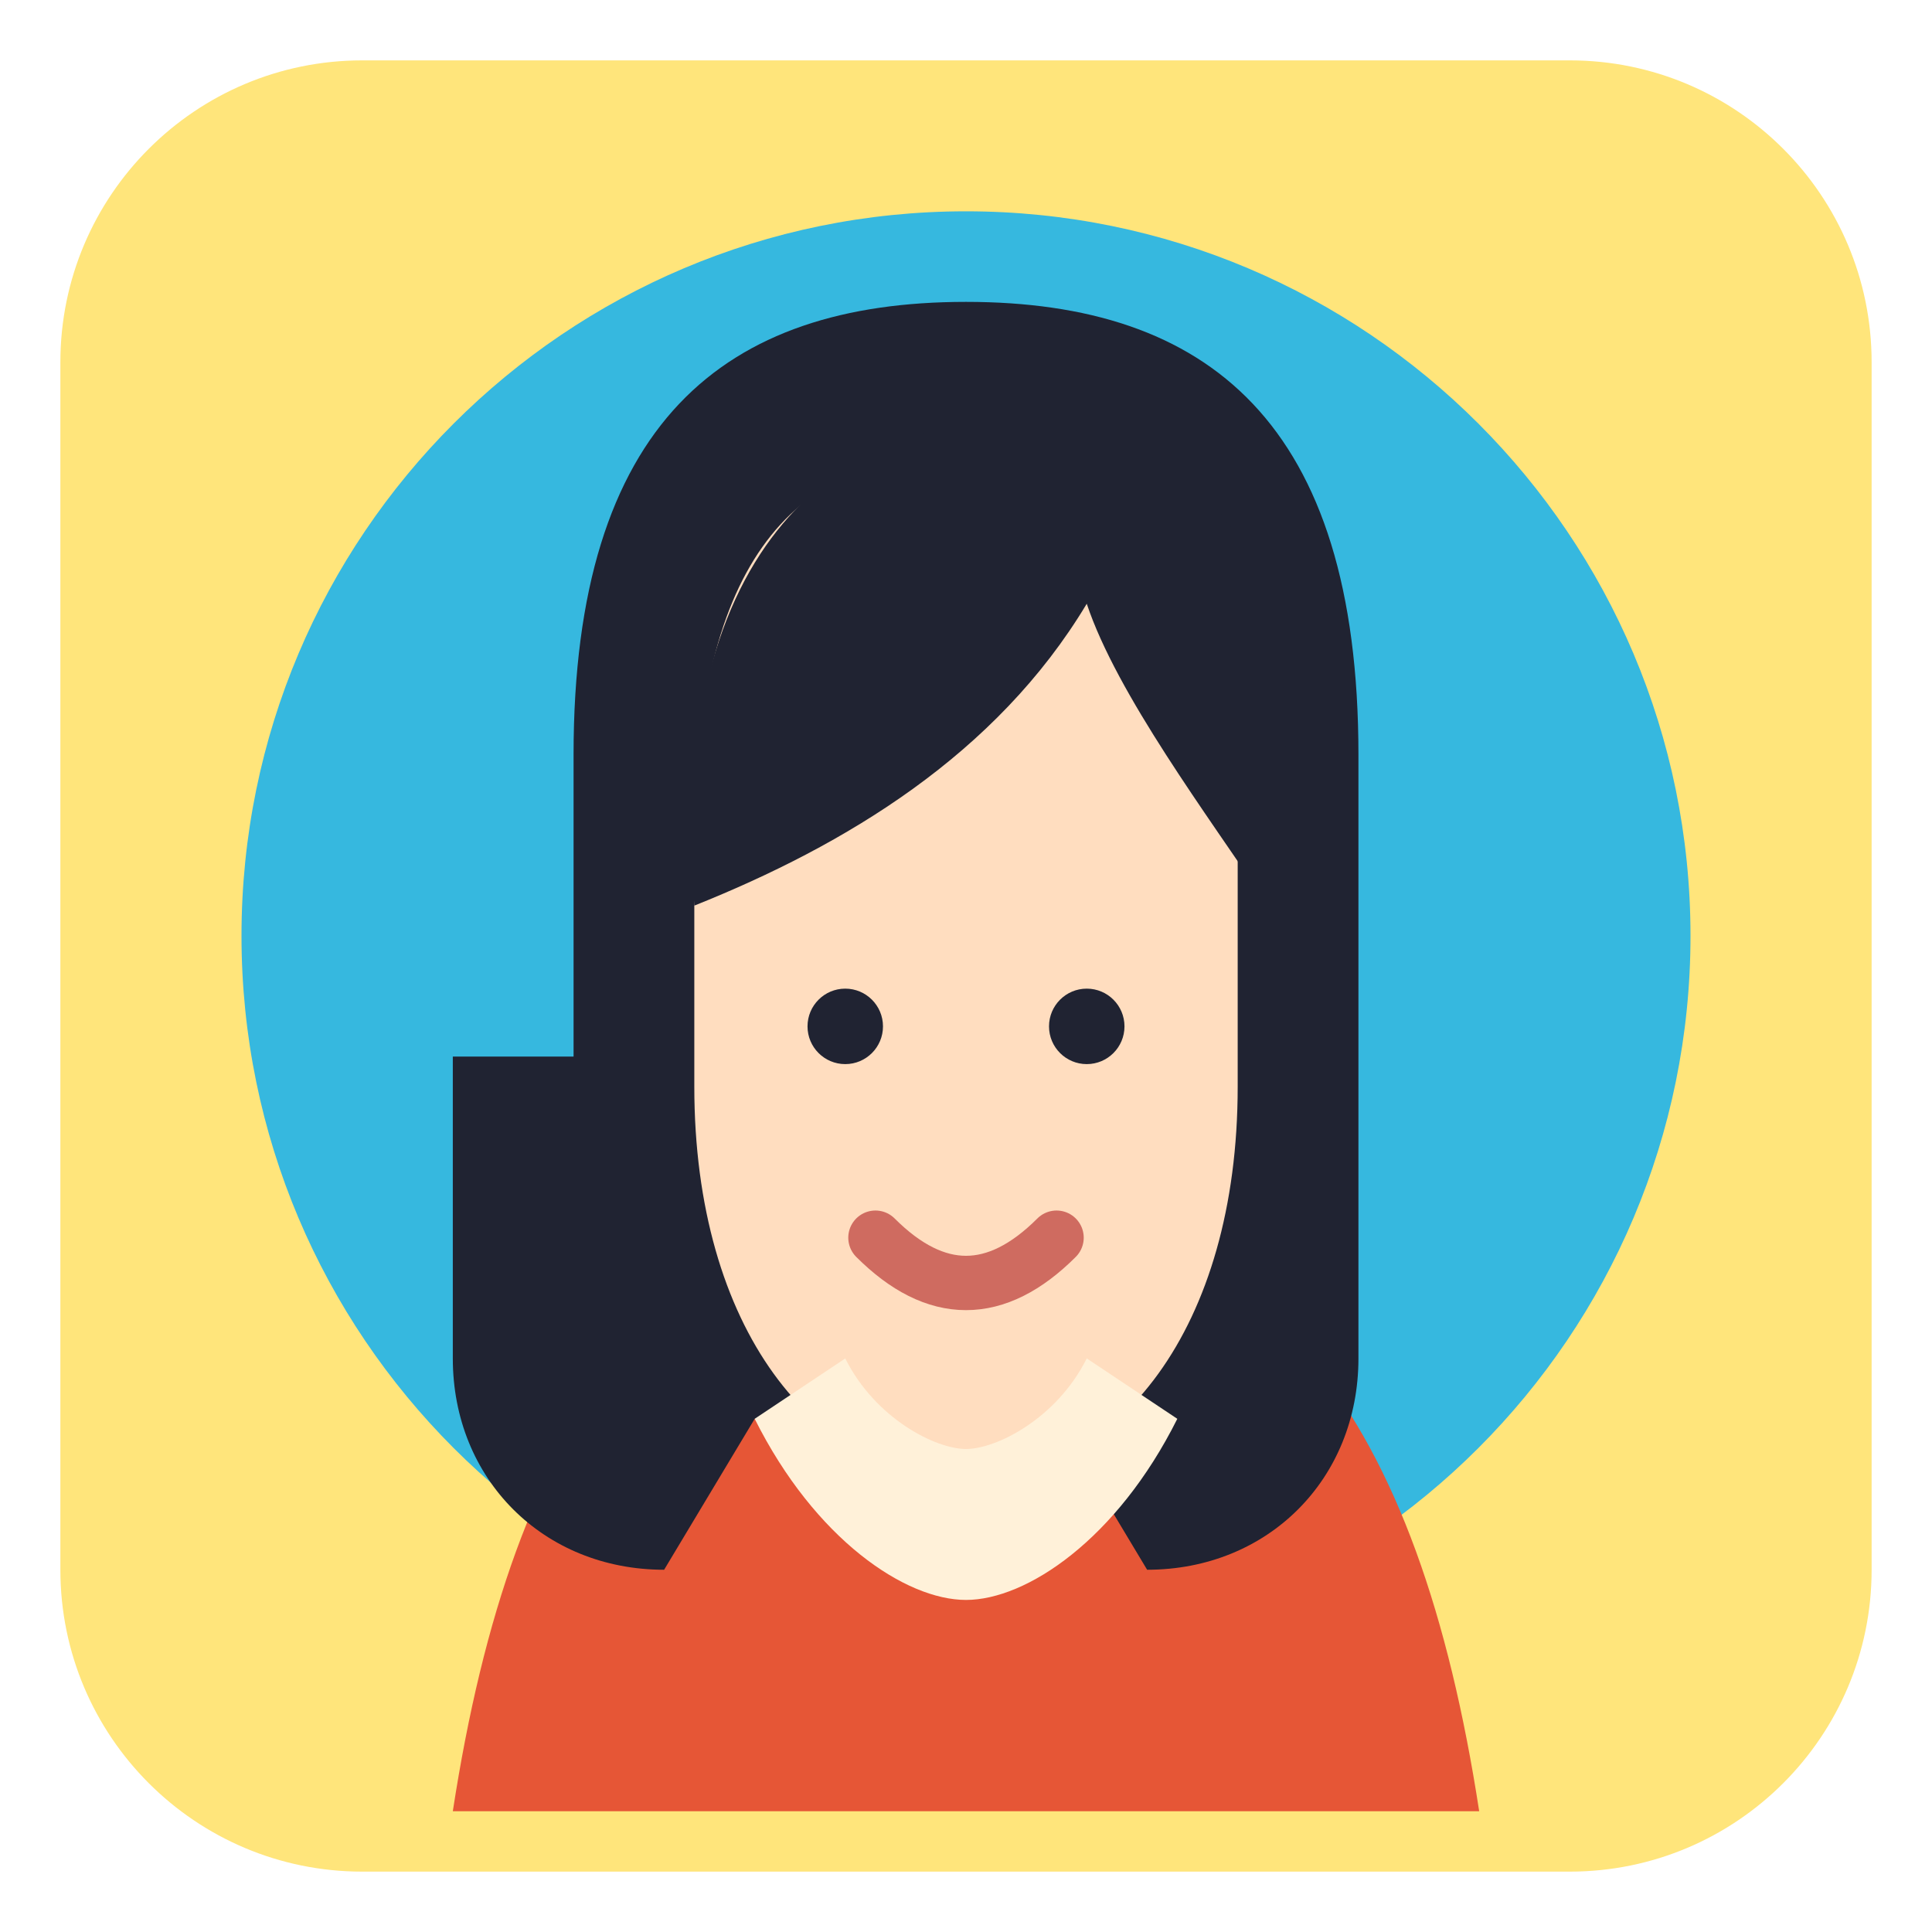
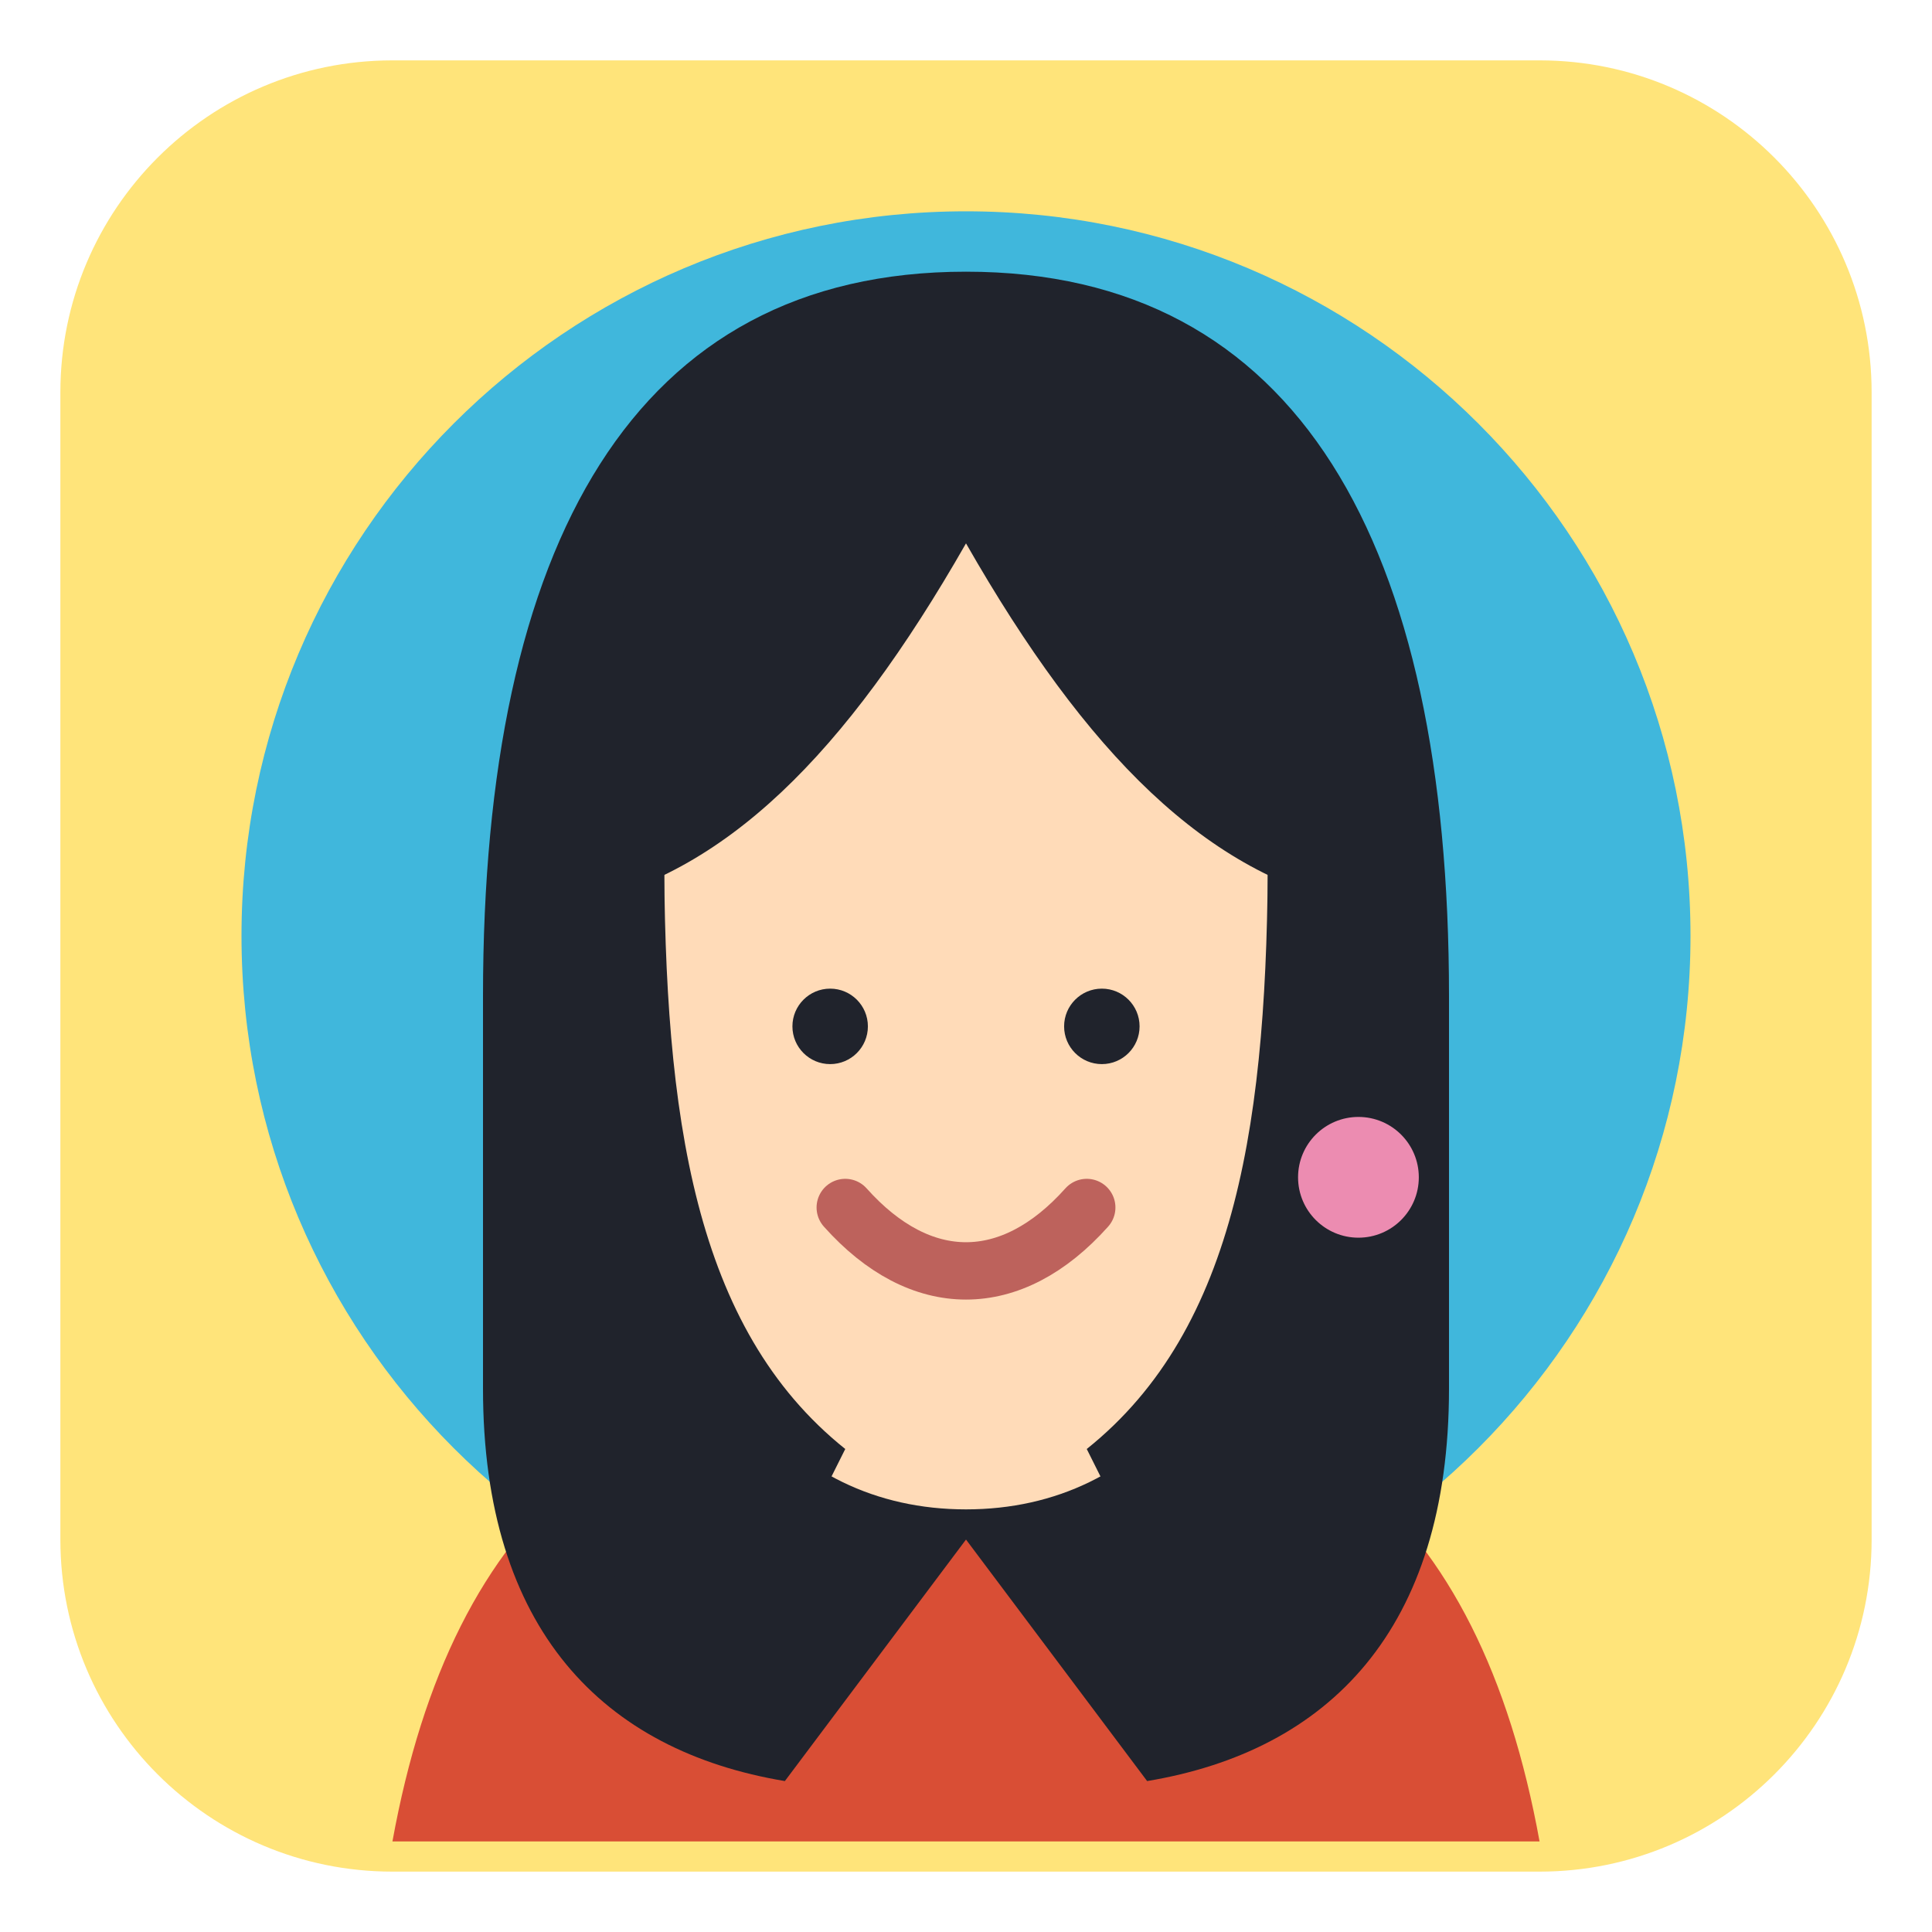
- <svg xmlns="http://www.w3.org/2000/svg" viewBox="0 0 64 64" role="img" aria-label="Minimal illustrated portrait of Yueying Zhang">
-   <rect x="2" y="2" width="60" height="60" rx="10" fill="#ffe57b" />
-   <circle cx="32" cy="31" r="24" fill="#36b8df" />
-   <path d="M15 60c2-13 7-20 17-20s15 7 17 20" fill="#e65636" />
-   <path d="M19 35V25C19 14 24 10 32 10s13 4 13 15v20c0 4-3 7-7 7l-3-5H25l-3 5c-4 0-7-3-7-7V35z" fill="#202332" />
-   <path d="M23 28c0-9 3-13 9-13s9 4 9 13v8c0 8-4 13-9 13s-9-5-9-13z" fill="#ffddbf" />
-   <path d="M23 30c-1-13 6-16 10-16 8 0 11 6 9 16-2-3-5-7-6-10-3 5-8 8-13 10z" fill="#202332" />
-   <circle cx="28" cy="34" r="1.25" fill="#202332" />
-   <circle cx="36" cy="34" r="1.25" fill="#202332" />
-   <path d="M29 41c2 2 4 2 6 0" fill="none" stroke="#cf6b60" stroke-width="1.8" stroke-linecap="round" />
-   <path d="M25 47c2 4 5 6 7 6s5-2 7-6l-3-2c-1 2-3 3-4 3s-3-1-4-3z" fill="#fff1d9" />
+ <svg xmlns="http://www.w3.org/2000/svg" viewBox="0 0 64 64" role="img" aria-label="Illustrated portrait logo of Yueying Zhang">
+   <rect x="2" y="2" width="60" height="60" rx="11" fill="#ffe47a" />
+   <circle cx="32" cy="31" r="24" fill="#40b7dc" />
+   <path d="M13 61c2-11 8-16 19-16s17 5 19 16" fill="#d94e35" />
+   <path d="M16 33c0-15 5-24 16-24s16 9 16 24v13c0 8-4 12-10 13l-6-8-6 8c-6-1-10-5-10-13z" fill="#20232c" />
+   <path d="M22 28c0-9 4-15 10-15s10 6 10 15v9c0 8-4 13-10 13s-10-5-10-13z" fill="#ffdbb8" />
+   <path d="M31 12c-7 0-12 6-12 18 5-1 9-5 13-12V12zM33 12c7 0 12 6 12 18-5-1-9-5-13-12v-6z" fill="#20232c" />
+   <path d="M19 28c-2 11-2 24 5 28l4-8c-5-4-6-11-6-20zM45 28c2 11 2 24-5 28l-4-8c5-4 6-11 6-20z" fill="#20232c" />
+   <circle cx="27.5" cy="34" r="1.25" fill="#20232c" />
+   <circle cx="36.5" cy="34" r="1.25" fill="#20232c" />
+   <path d="M28 40c2.5 2.8 5.5 2.8 8 0" fill="none" stroke="#bd625c" stroke-width="1.9" stroke-linecap="round" />
+   <circle cx="45" cy="39" r="2" fill="#ec8cb1" />
</svg>
